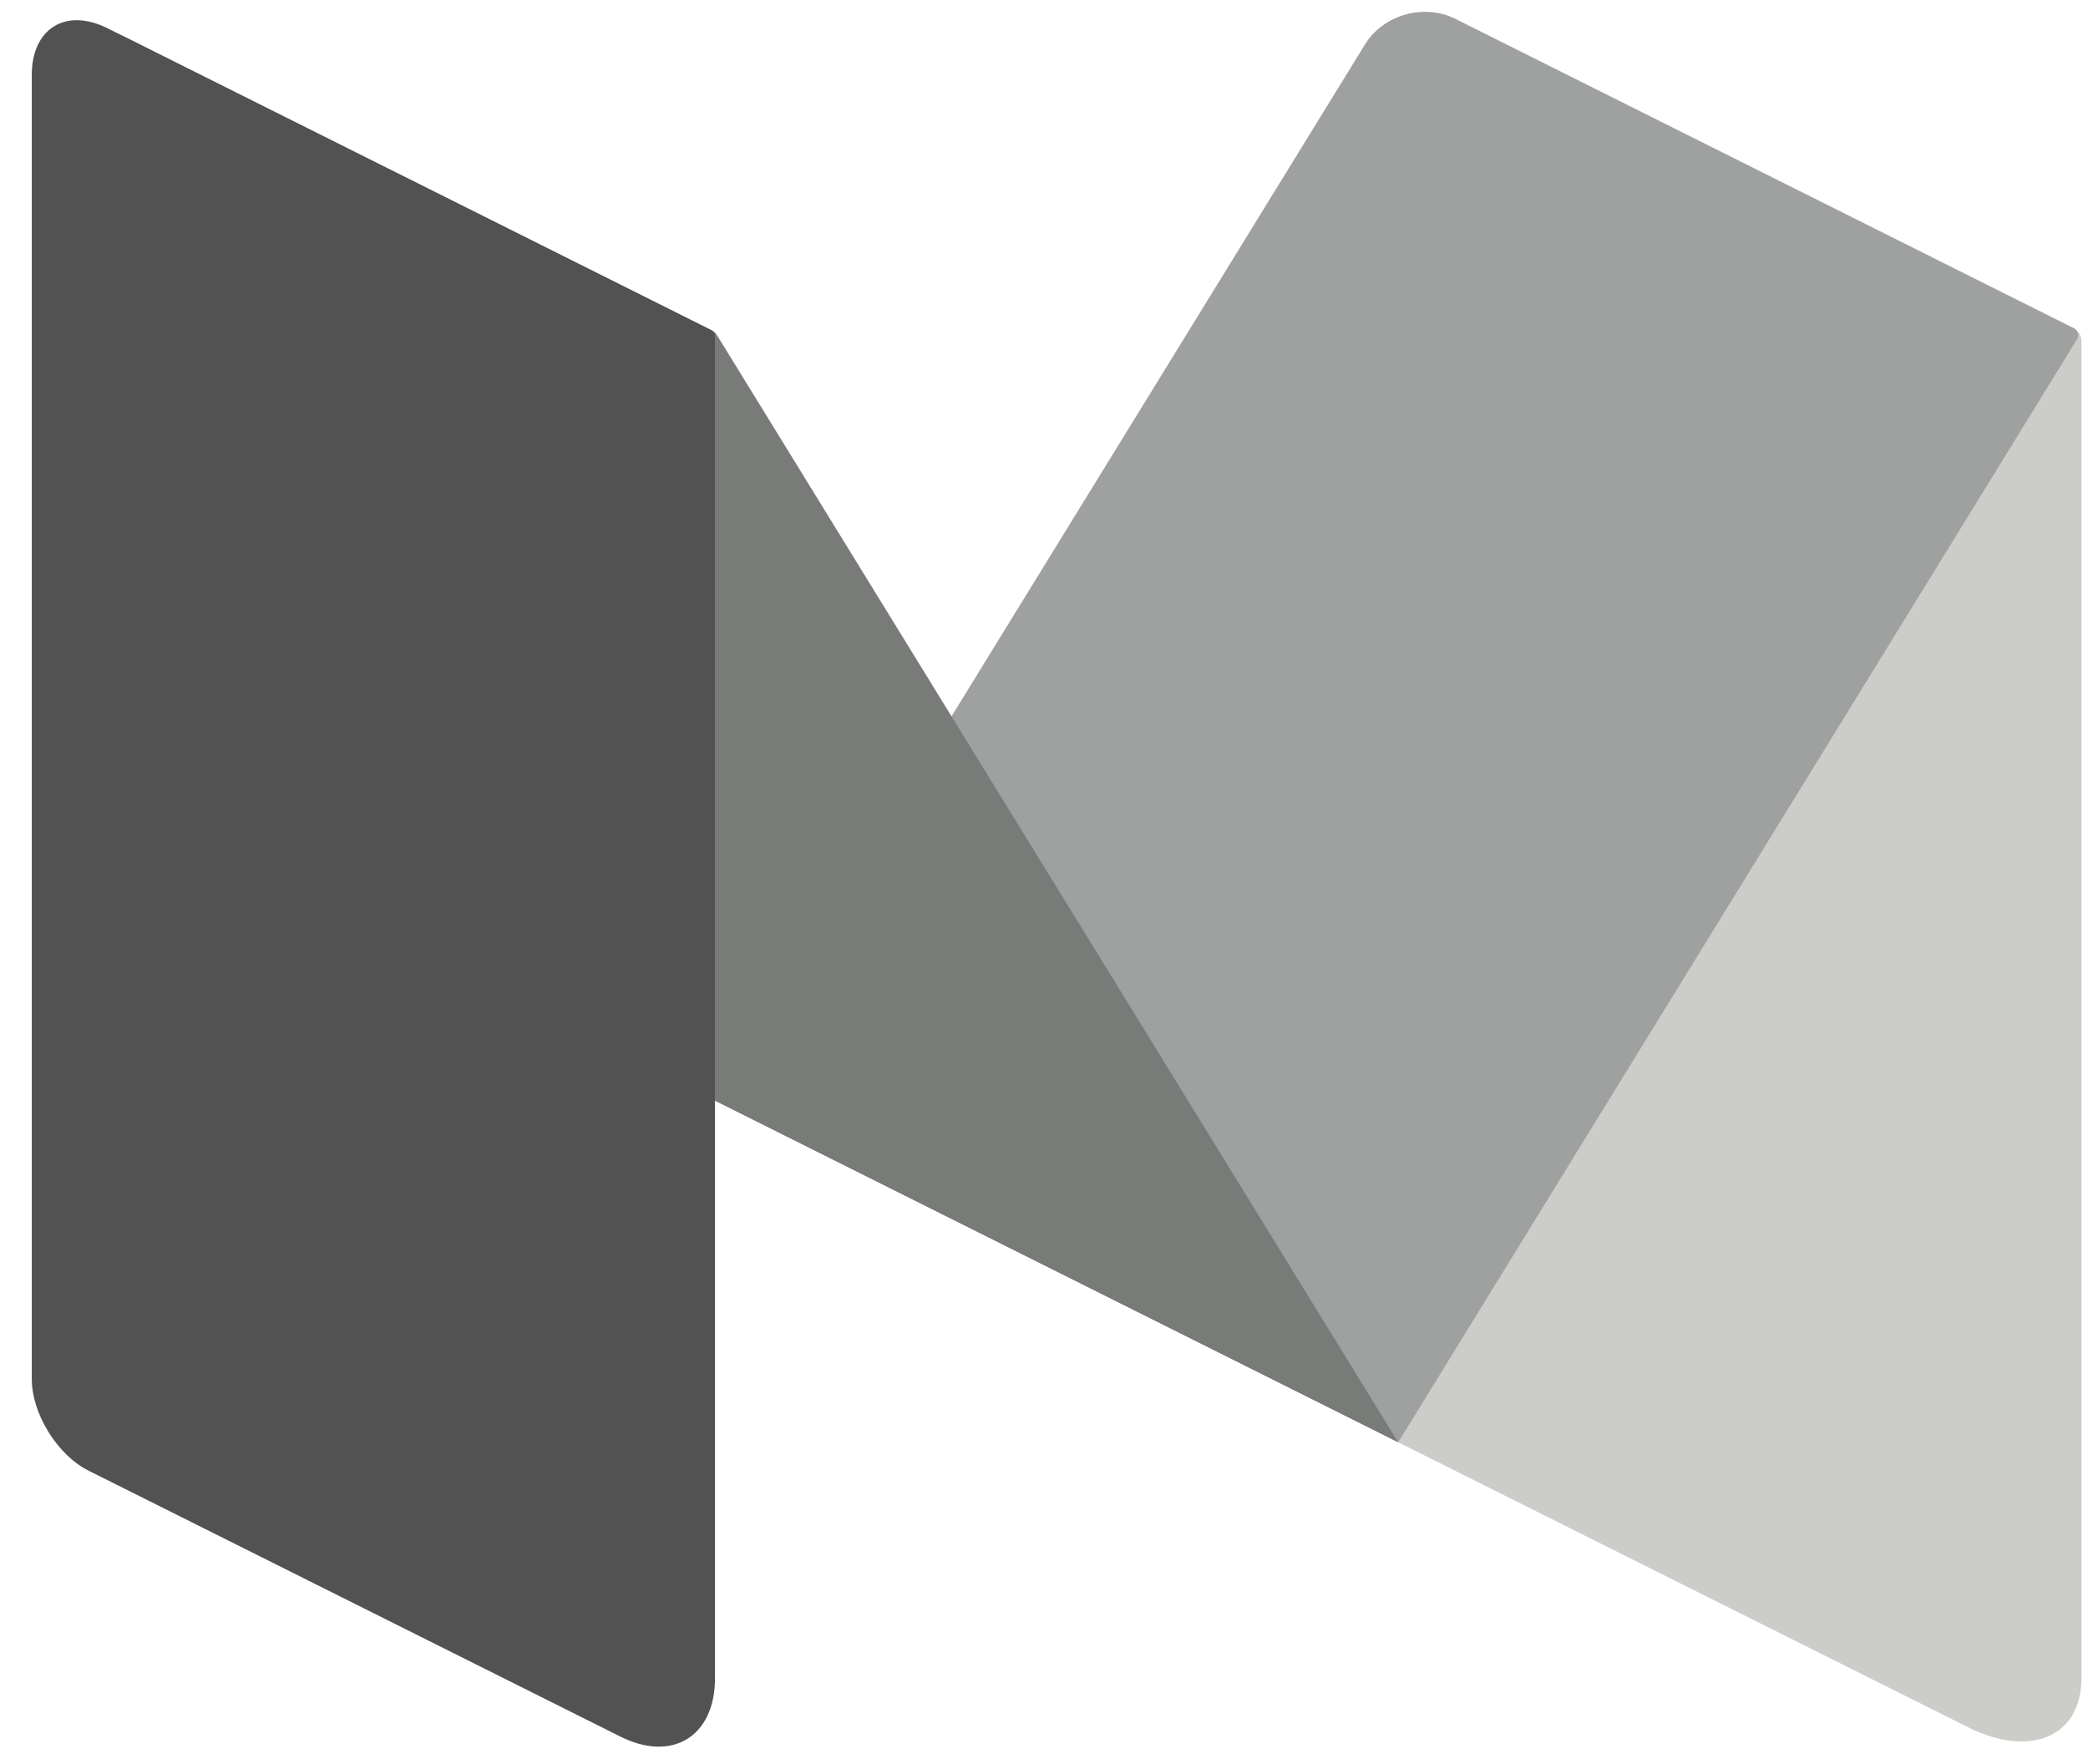
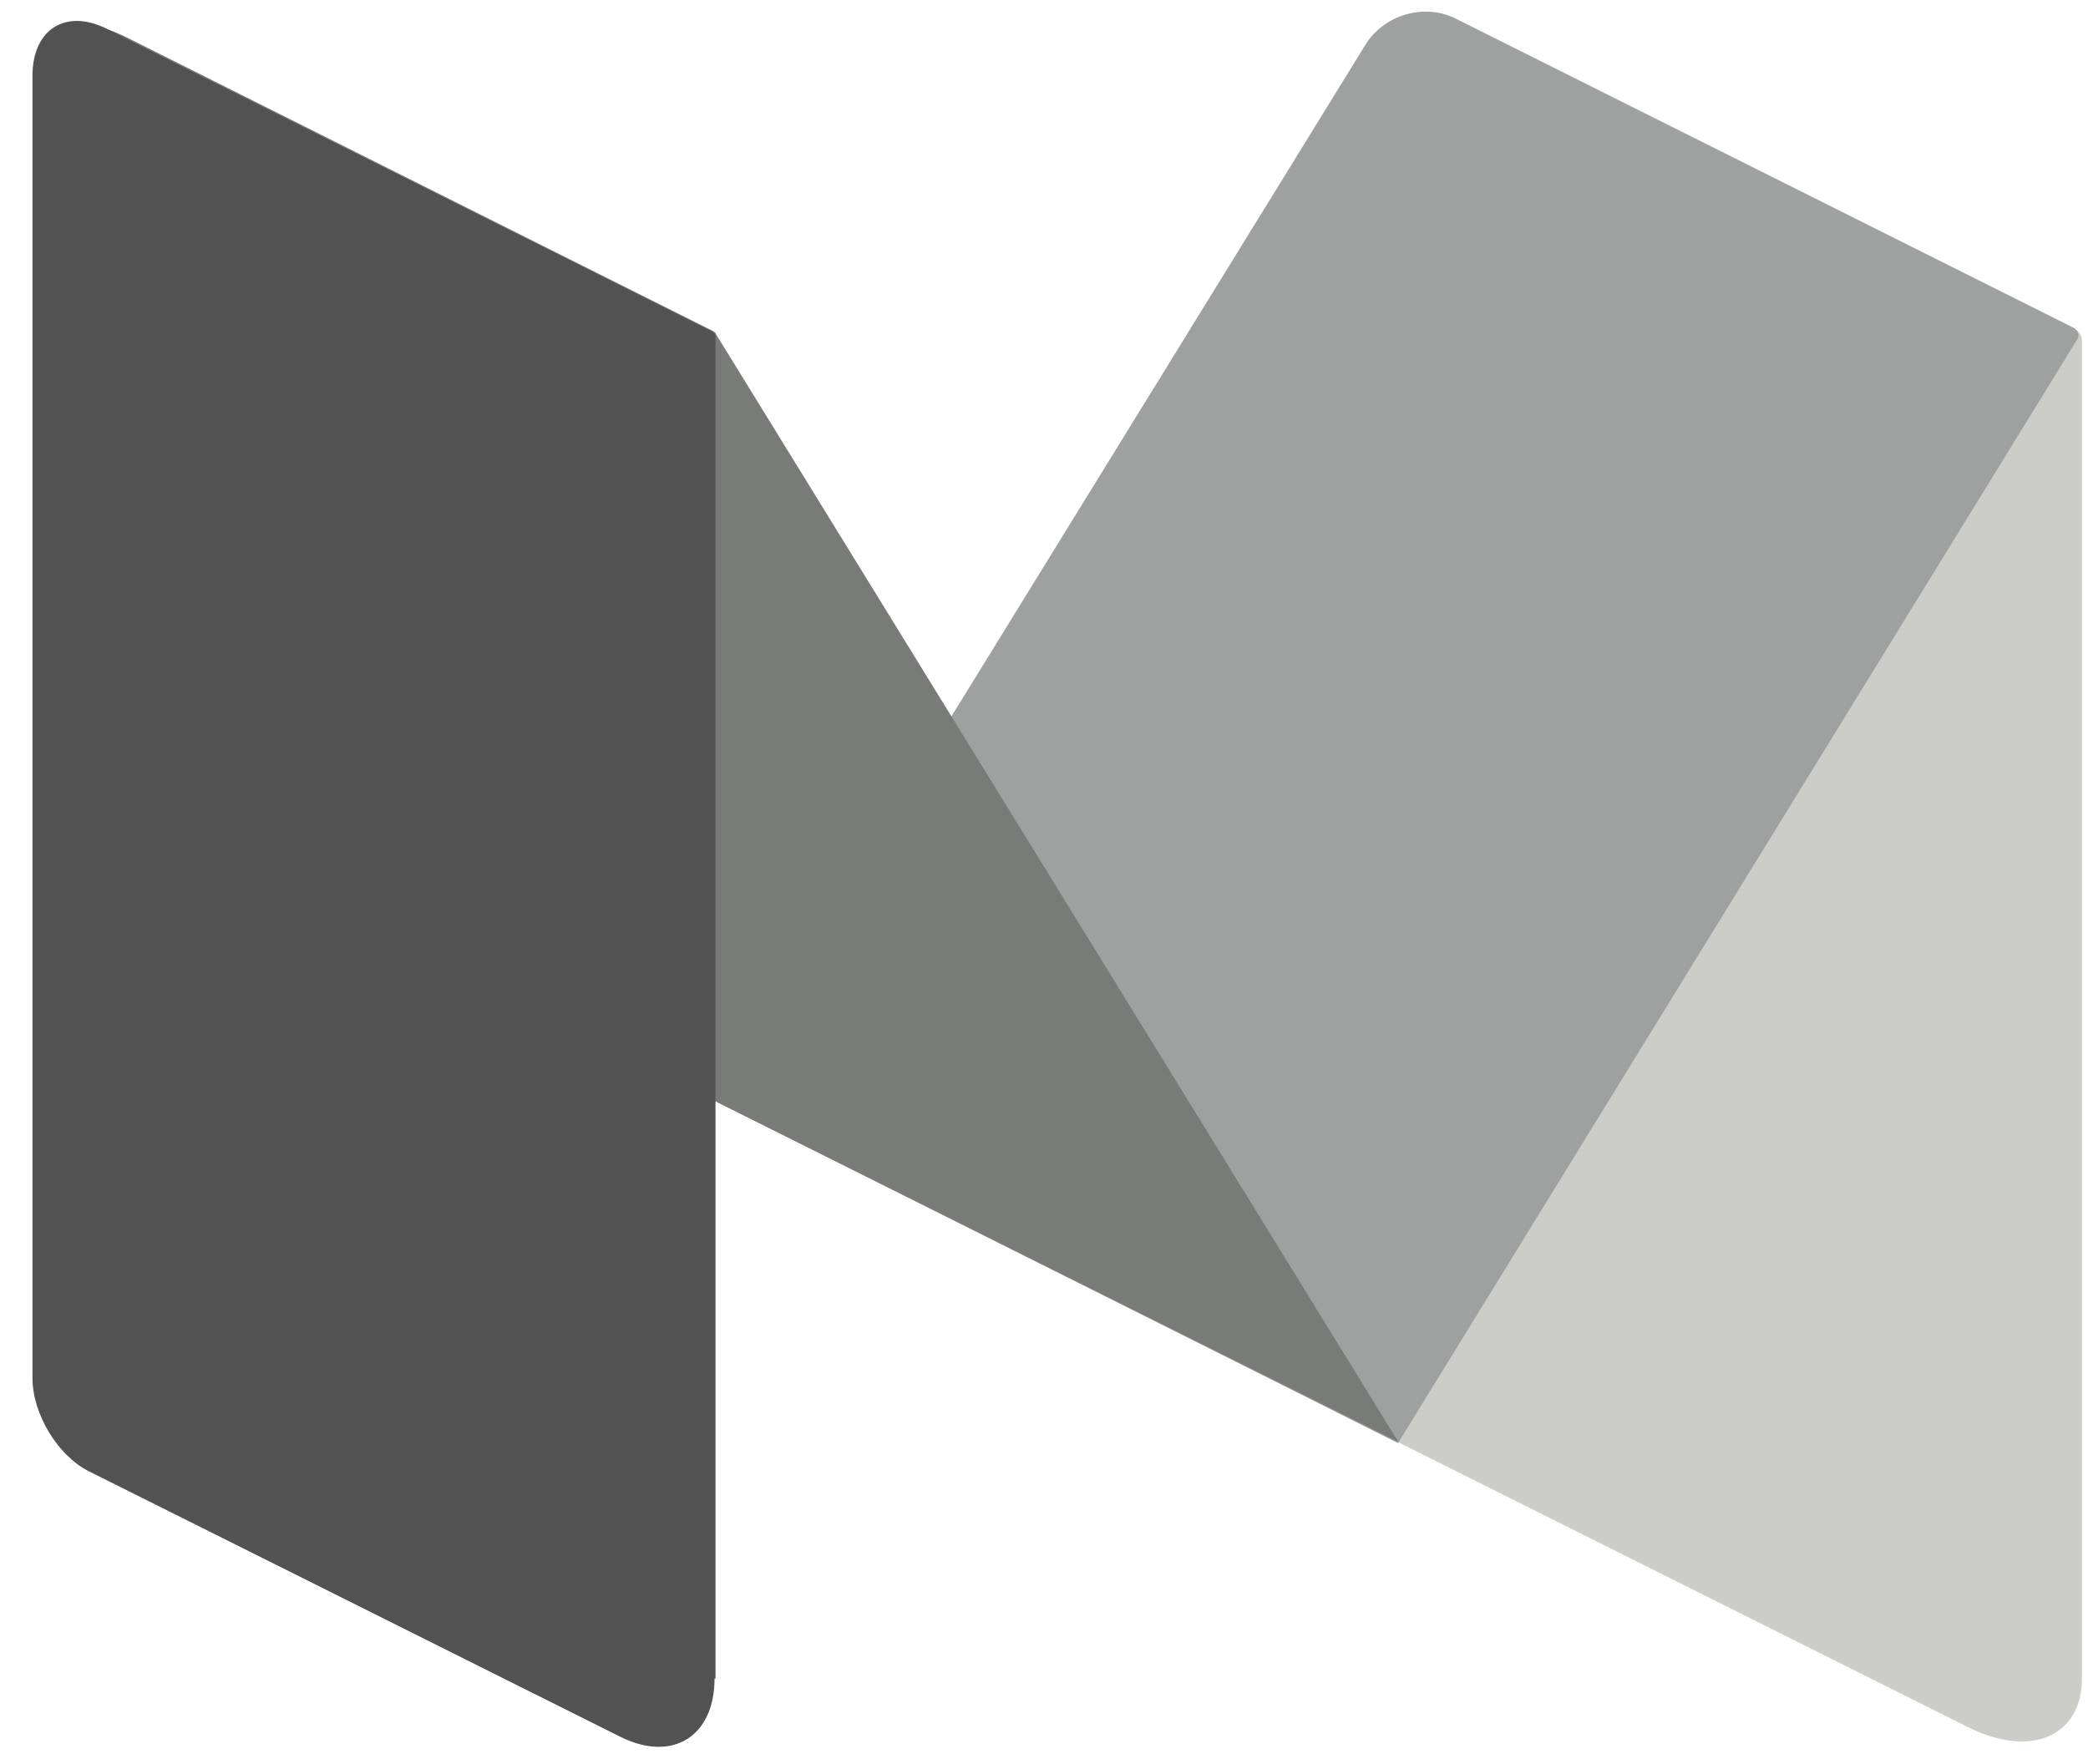
- <svg xmlns="http://www.w3.org/2000/svg" width="45px" height="38px" viewBox="0 0 45 38" version="1.1">
-   <defs />
-   <g id="Page-1" stroke="none" stroke-width="1" fill="none" fill-rule="evenodd">
-     <g id="Desktop-HD" transform="translate(-552, -894)">
-       <g id="Footer" transform="translate(58, 887)">
-         <g id="Logo-Medium" transform="translate(494.4237, 7.011491)">
-           <path d="M30.934,0.393 C30.261,0.057 29.71,0.397 29.71,1.149 L29.71,31.071 L41.989,37.211 C43.34,37.886 44.435,37.413 44.435,36.155 L44.435,7.341 C44.435,7.22 44.367,7.11 44.259,7.056 L30.934,0.393" id="Fill-1" fill="#CCCDC9" />
-           <path d="M14.986,23.709 L28.994,0.946 C29.388,0.306 30.261,0.057 30.934,0.393 L44.274,7.064 C44.361,7.107 44.392,7.215 44.341,7.297 L29.71,31.071 L14.986,23.709" id="Fill-2" fill="#9EA1A0" />
-           <path d="M2.3,0.801 C1.178,0.24 0.799,0.655 1.456,1.723 L14.986,23.709 L29.71,31.071 L15.018,7.195 C14.997,7.162 14.967,7.135 14.932,7.117 L2.3,0.801" id="Fill-3" fill="#797B79" />
-           <path d="M14.986,36.155 C14.986,37.408 14.068,37.975 12.947,37.414 L1.485,31.683 C0.812,31.346 0.261,30.456 0.261,29.704 L0.261,1.605 C0.261,0.602 0.995,0.149 1.892,0.597 L14.907,7.104 C14.955,7.129 14.986,7.178 14.986,7.233 L14.986,36.155" id="Fill-4" fill="#515251" />
+ <svg xmlns="http://www.w3.org/2000/svg" width="45" height="38">
+   <g fill="none">
+     <g>
+       <g>
+         <g>
+           <path fill="#CCCDC9" d="M31.36.4c-.68-.33-1.23 0-1.23.76v29.92l12.28 6.14c1.36.68 2.46.2 2.46-1.05V7.35c0-.12-.07-.23-.18-.28L31.36.4" />
+           <path fill="#9EA1A0" d="M15.4 23.72L29.43.96c.4-.64 1.26-.9 1.94-.56L44.7 7.07c.08.05.12.16.07.24L30.13 31.1 15.4 23.72" />
+           <path fill="#797B79" d="M2.72.8c-1.12-.55-1.5-.13-.84.93l13.53 22 14.73 7.35L15.43 7.2c0-.03-.04-.05-.07-.07L2.72.8" />
+           <path fill="#515251" d="M15.4 36.17c0 1.25-.9 1.82-2.03 1.26L1.9 31.7c-.66-.34-1.2-1.23-1.2-2V1.63c0-1 .72-1.46 1.62-1l13 6.5c.06.02.1.07.1.12v28.93" />
        </g>
      </g>
    </g>
  </g>
</svg>
